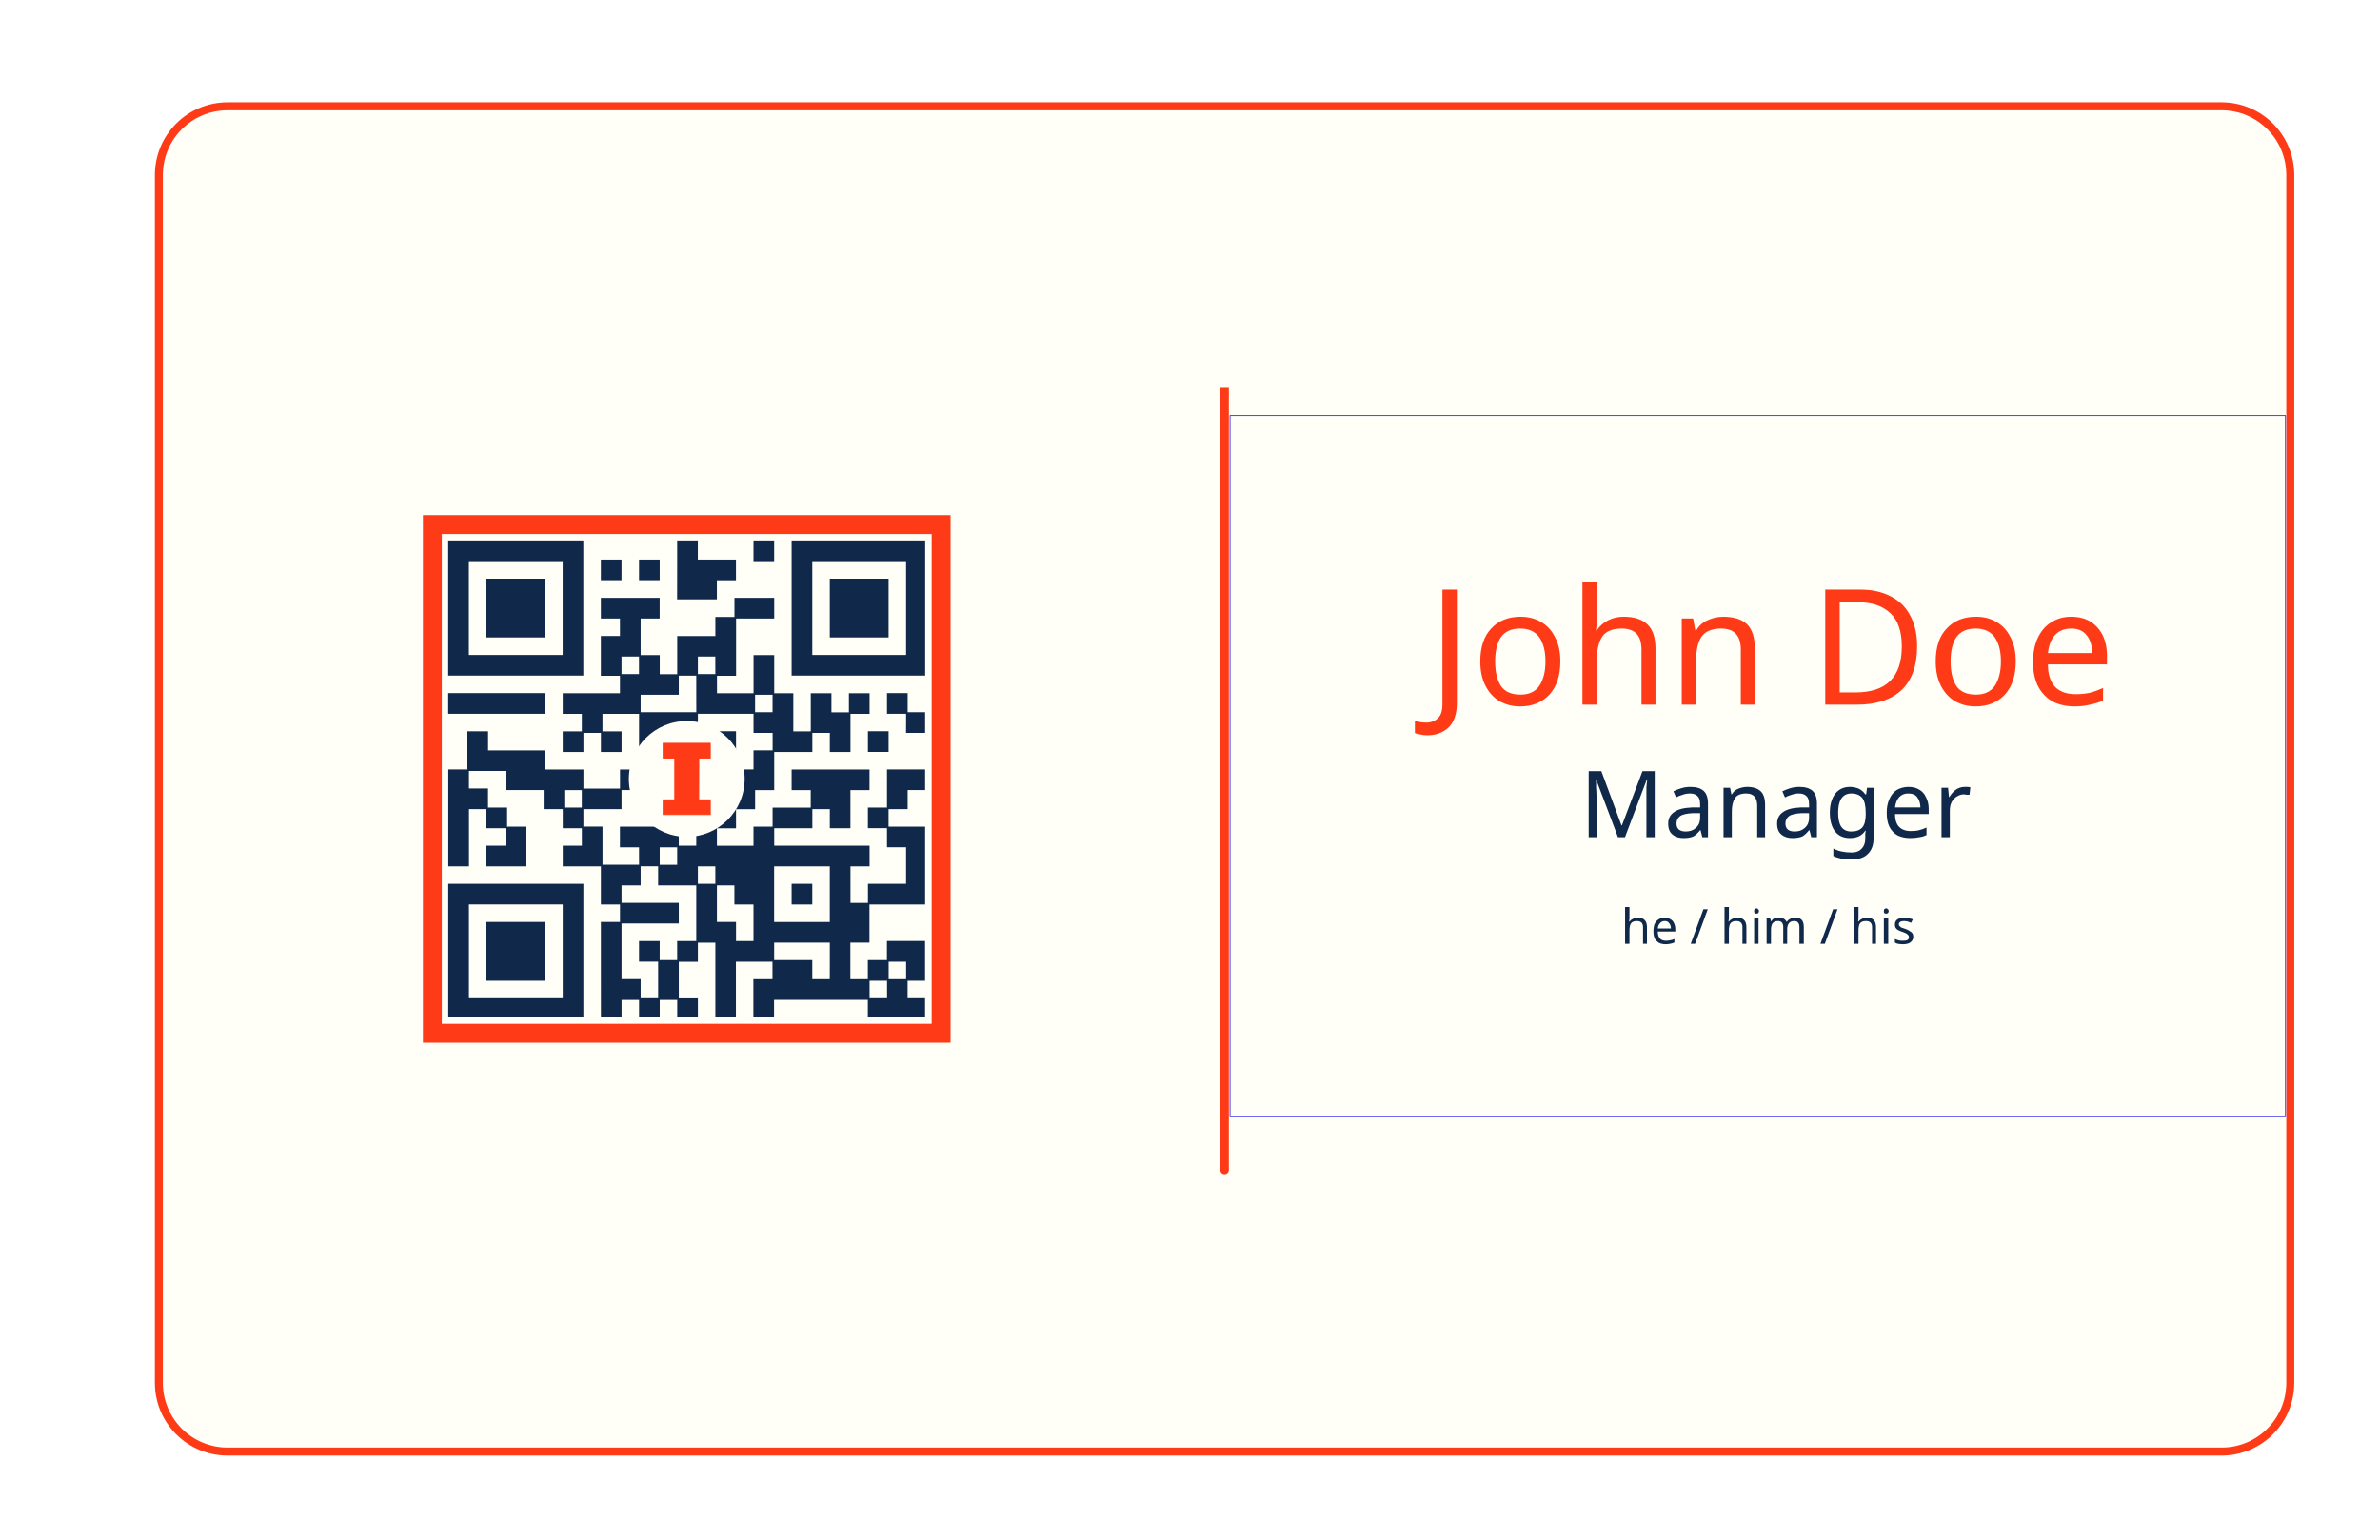
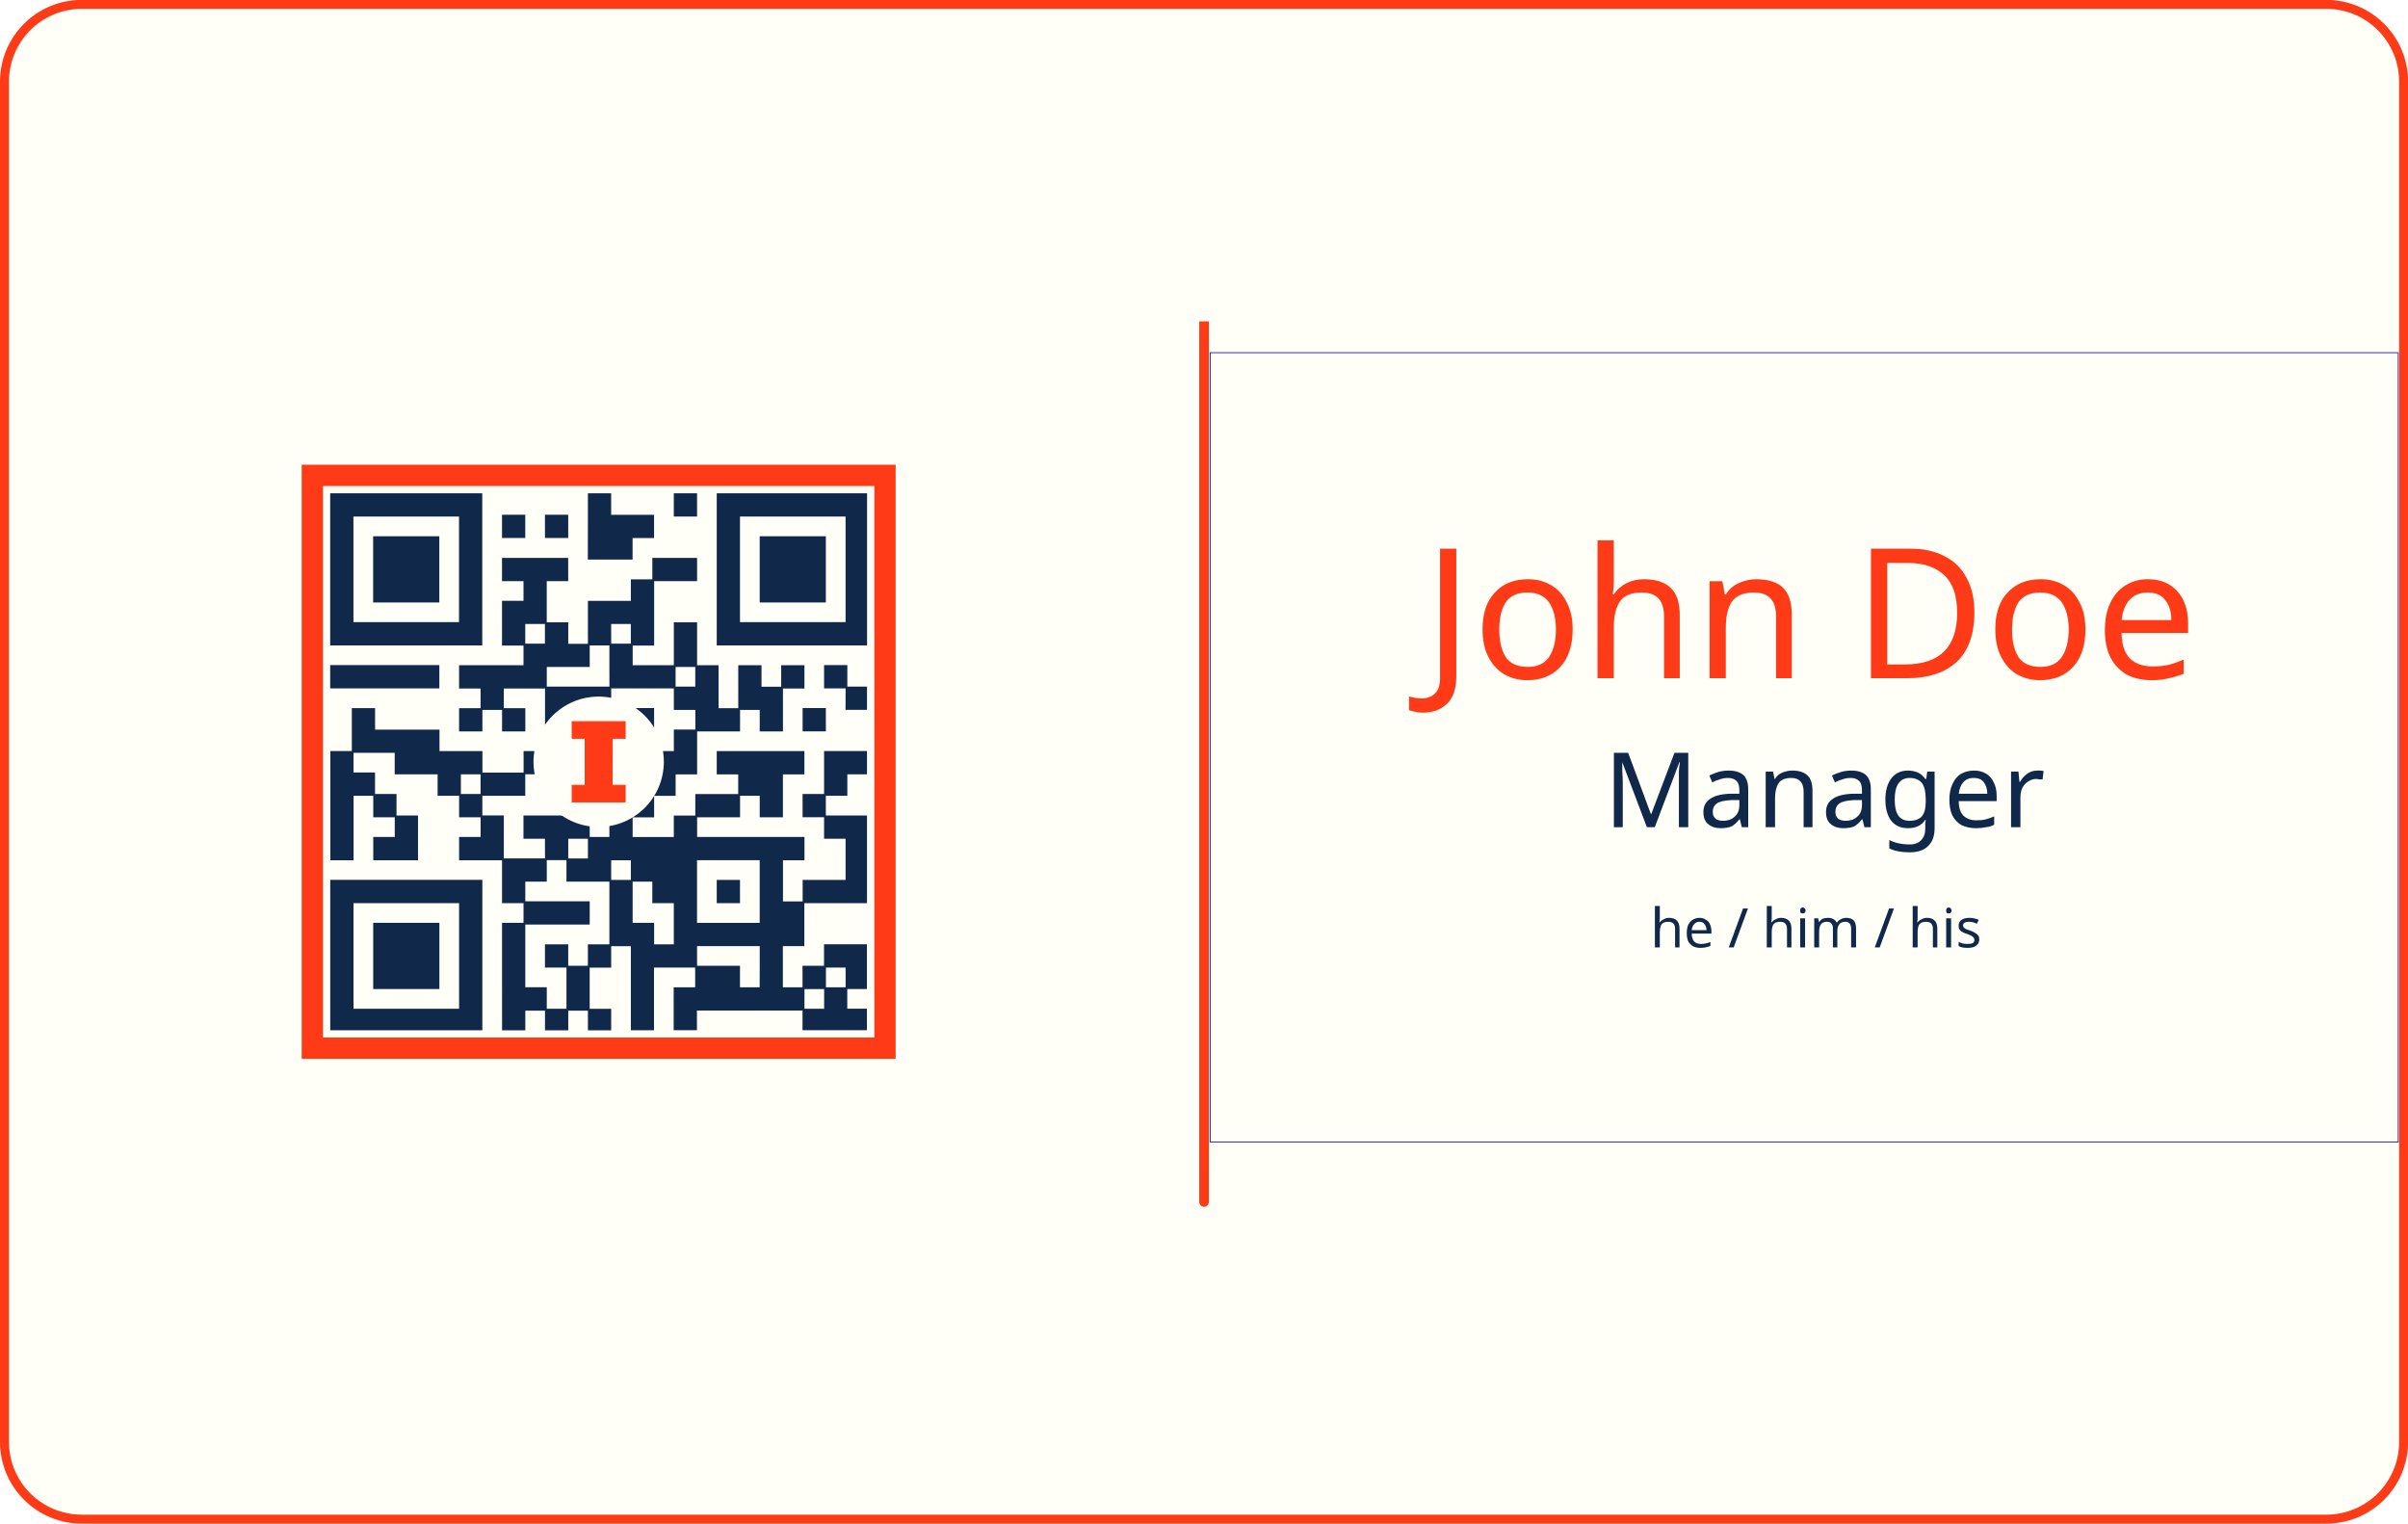
- <svg xmlns="http://www.w3.org/2000/svg" width="85mm" height="55mm" viewBox="0 0 85 55" version="1.1" id="svg2441">
+ <svg xmlns="http://www.w3.org/2000/svg" width="3.008in" height="1.903in" viewBox="0 0 76.403 48.336" version="1.1" id="svg2441">
  <defs id="defs2435" />
-   <g id="layer1" transform="translate(0,-242)">
-     <path style="opacity:1;fill:#fffff7;fill-opacity:1;stroke:#ff3b17;stroke-width:0.285;stroke-miterlimit:4;stroke-dasharray:none;stroke-opacity:1" d="m 8.132,245.797 c -1.362,0 -2.458,1.096 -2.458,2.458 v 43.14 c 0,1.362 1.096,2.458 2.458,2.458 H 79.338 c 1.362,0 2.458,-1.096 2.458,-2.458 v -43.14 c 0,-1.362 -1.096,-2.458 -2.458,-2.458 z" id="path1264-2-9-6" />
-     <rect y="260.74" x="15.442" height="18.17" width="18.17" id="rect1543-1" style="opacity:1;fill:#fffff7;fill-opacity:1;stroke:#ff3b17;stroke-width:0.675;stroke-miterlimit:4;stroke-dasharray:none;stroke-dashoffset:39.22;stroke-opacity:1" />
-     <path style="fill:none;stroke:#ff3b17;stroke-width:0.306px;stroke-linecap:butt;stroke-linejoin:miter;stroke-opacity:1" d="m 43.735,255.854 c 0,62.87 0,0 0,0 z" id="path1996" />
-     <path style="fill:#10294b;fill-opacity:1;stroke-width:0.057" d="m 16.01,275.957 v -2.385 h 2.413 2.413 v 2.385 2.385 h -2.413 -2.413 z m 4.088,0.028 v -1.675 h -1.675 -1.675 v 1.675 1.675 h 1.675 1.675 z m -2.725,0 v -1.05 h 1.05 1.05 v 1.05 1.05 h -1.05 -1.05 z m 4.088,0.653 v -1.703 h 0.341 0.341 v -0.312 -0.312 h -0.341 -0.341 v -0.681 -0.681 h -0.681 -0.681 v -0.369 -0.369 h 0.341 0.341 v -0.312 -0.312 h -0.341 -0.341 v -0.341 -0.341 H 19.758 19.417 v -0.341 -0.341 h -0.681 -0.681 v -0.341 -0.341 h -0.653 -0.653 v 0.312 0.312 H 17.089 17.43 v 0.341 0.341 h 0.341 0.341 v 0.341 0.341 h 0.341 0.341 v 0.71 0.71 h -0.71 -0.71 v -0.369 -0.369 h 0.341 0.341 v -0.312 -0.312 h -0.341 -0.341 v -0.341 -0.341 h -0.312 -0.312 v 1.022 1.022 h -0.369 -0.369 v -1.732 -1.732 h 0.341 0.341 v -0.681 -0.681 h 0.369 0.369 v 0.341 0.341 h 1.022 1.022 v 0.341 0.341 h 0.681 0.681 v 0.341 0.341 h 0.653 0.653 v -0.341 -0.341 h 0.681 0.681 v -0.312 -0.312 h -0.341 -0.341 v -0.681 -0.681 H 22.171 21.518 v 0.312 0.312 h 0.341 0.341 v 0.369 0.369 h -0.369 -0.369 v -0.341 -0.341 h -0.312 -0.312 v 0.341 0.341 H 20.467 20.098 v -0.369 -0.369 h 0.341 0.341 v -0.312 -0.312 h -0.341 -0.341 v -0.369 -0.369 h 1.022 1.022 v -0.312 -0.312 h -0.341 -0.341 v -0.71 -0.71 h 0.341 0.341 v -0.312 -0.312 h -0.341 -0.341 v -0.369 -0.369 h 1.05 1.05 v 0.369 0.369 H 23.221 22.881 v 0.653 0.653 h 0.341 0.341 v 0.341 0.341 h 0.312 0.312 v -0.681 -0.681 h 0.681 0.681 v -0.341 -0.341 h 0.341 0.341 v -0.341 -0.341 h 0.71 0.71 v 0.369 0.369 h -0.681 -0.681 v 1.022 1.022 h -0.341 -0.341 v 0.312 0.312 h 0.653 0.653 v -0.681 -0.681 h 0.369 0.369 v 0.681 0.681 h 0.341 0.341 v 0.681 0.681 h 0.312 0.312 v -0.681 -0.681 h 0.369 0.369 v 0.341 0.341 h 0.312 0.312 v -0.341 -0.341 h 0.369 0.369 v 0.369 0.369 h -0.341 -0.341 v 0.681 0.681 H 30.007 29.637 v -0.341 -0.341 h -0.312 -0.312 v 0.341 0.341 h -0.681 -0.681 v 0.681 0.681 h -0.341 -0.341 v 0.341 0.341 h -0.341 -0.341 v 0.341 0.341 h -0.341 -0.341 v 0.312 0.312 h 0.653 0.653 v -0.341 -0.341 h 0.341 0.341 v -0.341 -0.341 h 0.681 0.681 v -0.312 -0.312 h -0.341 -0.341 v -0.369 -0.369 h 1.391 1.391 v 0.369 0.369 h -0.341 -0.341 v 0.681 0.681 H 30.007 29.637 v -0.341 -0.341 h -0.312 -0.312 v 0.341 0.341 h -0.681 -0.681 v 0.312 0.312 h 1.703 1.703 v 0.369 0.369 h -0.341 -0.341 v 0.653 0.653 h 0.312 0.312 v -0.341 -0.341 h 0.681 0.681 v -0.653 -0.653 h -0.341 -0.341 v -0.341 -0.341 h -0.341 -0.341 v -0.369 -0.369 h 0.341 0.341 v -0.681 -0.681 h 0.681 0.681 v 0.369 0.369 h -0.312 -0.312 v 0.341 0.341 h -0.341 -0.341 v 0.312 0.312 h 0.653 0.653 v 1.391 1.391 h -0.994 -0.994 v 0.681 0.681 h -0.341 -0.341 v 0.653 0.653 h 0.312 0.312 v -0.341 -0.341 h 0.341 0.341 v -0.341 -0.341 h 0.681 0.681 v 0.71 0.71 h -0.312 -0.312 v 0.312 0.312 h 0.312 0.312 v 0.341 0.341 h -1.022 -1.022 v -0.312 -0.312 h -1.675 -1.675 v 0.312 0.312 h -0.369 -0.369 v -0.681 -0.681 h 0.341 0.341 v -0.312 -0.312 h -0.653 -0.653 v 0.994 0.994 H 25.918 25.549 v -1.334 -1.334 H 25.237 24.925 v 0.341 0.341 h -0.341 -0.341 v 0.653 0.653 h 0.341 0.341 v 0.341 0.341 h -0.369 -0.369 v -0.312 -0.312 H 23.874 23.562 v 0.312 0.312 h -0.369 -0.369 v -0.312 -0.312 h -0.312 -0.312 v 0.312 0.312 h -0.369 -0.369 z m 2.044,0.369 v -0.653 h -0.341 -0.341 v -0.369 -0.369 h 0.369 0.369 v 0.341 0.341 h 0.312 0.312 v -0.341 -0.341 h 0.341 0.341 v -0.994 -0.994 h -0.681 -0.681 v -0.341 -0.341 h -0.312 -0.312 v 0.341 0.341 h -0.341 -0.341 v 0.312 0.312 h 1.022 1.022 v 0.369 0.369 H 23.221 22.199 v 0.994 0.994 h 0.341 0.341 v 0.341 0.341 h 0.312 0.312 z m 8.176,0.341 v -0.312 h -0.312 -0.312 v 0.312 0.312 h 0.312 0.312 z m -2.044,-1.022 v -0.653 h -0.994 -0.994 v 0.312 0.312 h 0.681 0.681 v 0.341 0.341 h 0.312 0.312 z m 2.725,0.341 v -0.312 h -0.312 -0.312 v 0.312 0.312 h 0.312 0.312 z m -5.451,-1.703 v -0.653 h -0.341 -0.341 v -0.341 -0.341 h -0.312 -0.312 v 0.653 0.653 h 0.341 0.341 v 0.341 0.341 h 0.312 0.312 z m 2.725,-1.022 v -0.994 h -0.994 -0.994 v 0.994 0.994 h 0.994 0.994 z m -1.363,0 v -0.369 h 0.369 0.369 v 0.369 0.369 h -0.369 -0.369 z m -2.725,-0.681 v -0.312 H 25.237 24.925 v 0.312 0.312 h 0.312 0.312 z m -2.725,-0.681 v -0.312 h -0.341 -0.341 v -0.369 -0.369 h 1.022 1.022 v -0.341 -0.341 h 1.022 1.022 v -0.312 -0.312 H 25.549 24.868 v -0.369 -0.369 h 1.022 1.022 v -0.341 -0.341 h 0.341 0.341 v -0.312 -0.312 H 27.253 26.912 v -0.341 -0.341 H 25.918 24.925 v 0.312 0.312 h 0.681 0.681 v 0.369 0.369 h -0.71 -0.71 v -0.341 -0.341 h -0.653 -0.653 v 0.312 0.312 h 0.341 0.341 v 0.369 0.369 h -0.341 -0.341 v 0.341 0.341 h -0.681 -0.681 v 0.341 0.341 h -0.681 -0.681 v 0.312 0.312 h 0.341 0.341 v 0.681 0.681 h 0.653 0.653 z m 1.363,0 v -0.312 H 23.874 23.562 v 0.312 0.312 h 0.312 0.312 z m 0.681,-0.681 v -0.312 h -0.312 -0.312 v 0.312 0.312 h 0.312 0.312 z m -4.088,-1.363 v -0.312 H 20.467 20.155 v 0.312 0.312 h 0.312 0.312 z m 4.088,-3.748 v -0.653 h -0.312 -0.312 v 0.341 0.341 h -0.681 -0.681 v 0.312 0.312 h 0.994 0.994 z m 2.725,0.341 v -0.312 h -0.312 -0.312 v 0.312 0.312 h 0.312 0.312 z m -4.77,-1.363 v -0.312 h -0.312 -0.312 v 0.312 0.312 h 0.312 0.312 z m 2.725,0 v -0.312 H 25.237 24.925 v 0.312 0.312 h 0.312 0.312 z m 5.451,2.725 v -0.369 h 0.369 0.369 v 0.369 0.369 h -0.369 -0.369 z m 1.363,-0.653 v -0.341 h -0.341 -0.341 v -0.369 -0.369 h 0.369 0.369 v 0.341 0.341 h 0.312 0.312 v 0.369 0.369 h -0.341 -0.341 z m -16.353,-0.71 v -0.369 h 1.732 1.732 v 0.369 0.369 h -1.732 -1.732 z m 0,-3.407 v -2.413 h 2.413 2.413 v 2.413 2.413 h -2.413 -2.413 z m 4.088,0 v -1.675 h -1.675 -1.675 v 1.675 1.675 h 1.675 1.675 z m -2.725,0 v -1.05 h 1.05 1.05 v 1.05 1.05 h -1.05 -1.05 z m 10.902,0 v -2.413 h 2.385 2.385 v 2.413 2.413 h -2.385 -2.385 z m 4.088,0 v -1.675 h -1.675 -1.675 v 1.675 1.675 h 1.675 1.675 z m -2.725,0 v -1.05 h 1.05 1.05 v 1.05 1.05 h -1.05 -1.05 z m -5.451,-1.363 v -1.05 h 0.369 0.369 v 0.341 0.341 h 0.681 0.681 v 0.369 0.369 h -0.341 -0.341 v 0.341 0.341 h -0.71 -0.71 z m -2.725,0 v -0.369 h 0.369 0.369 v 0.369 0.369 h -0.369 -0.369 z m 1.363,0 v -0.369 h 0.369 0.369 v 0.369 0.369 h -0.369 -0.369 z m 4.088,-0.681 v -0.369 h 0.369 0.369 v 0.369 0.369 h -0.369 -0.369 z" id="path2842-3" />
-     <g id="g2868-6-3" transform="matrix(0.5667744,0,0,0.5667744,-114.8611,108.316)">
+   <g id="layer1" transform="translate(0,-248.6638)">
+     <path style="opacity:1;fill:#fffff7;fill-opacity:1;stroke:#ff3b17;stroke-width:0.285;stroke-miterlimit:4;stroke-dasharray:none;stroke-opacity:1" d="m 2.6,248.802 c -1.362,0 -2.458,1.096 -2.458,2.458 v 43.14 c 0,1.362 1.096,2.458 2.458,2.458 H 73.806 c 1.362,0 2.458,-1.096 2.458,-2.458 v -43.14 c 0,-1.362 -1.096,-2.458 -2.458,-2.458 z" id="path1264-2-9-6" />
+     <rect y="263.745" x="9.91" height="18.17" width="18.17" id="rect1543-1" style="opacity:1;fill:#fffff7;fill-opacity:1;stroke:#ff3b17;stroke-width:0.675;stroke-miterlimit:4;stroke-dasharray:none;stroke-dashoffset:39.22;stroke-opacity:1" />
+     <path style="fill:none;stroke:#ff3b17;stroke-width:0.306px;stroke-linecap:butt;stroke-linejoin:miter;stroke-opacity:1" d="m 38.203,258.859 c 0,62.87 0,0 0,0 z" id="path1996" />
+     <path style="fill:#10294b;fill-opacity:1;stroke-width:0.057" d="m 10.478,278.962 v -2.385 h 2.413 2.413 v 2.385 2.385 h -2.413 -2.413 z m 4.088,0.028 v -1.675 h -1.675 -1.675 v 1.675 1.675 h 1.675 1.675 z m -2.725,0 v -1.05 h 1.05 1.05 v 1.05 1.05 h -1.05 -1.05 z m 4.088,0.653 v -1.703 h 0.341 0.341 v -0.312 -0.312 h -0.341 -0.341 v -0.681 -0.681 h -0.681 -0.681 v -0.369 -0.369 h 0.341 0.341 v -0.312 -0.312 h -0.341 -0.341 v -0.341 -0.341 H 14.225 13.885 v -0.341 -0.341 h -0.681 -0.681 v -0.341 -0.341 h -0.653 -0.653 v 0.312 0.312 h 0.341 0.341 v 0.341 0.341 h 0.341 0.341 v 0.341 0.341 h 0.341 0.341 v 0.71 0.71 h -0.71 -0.71 v -0.369 -0.369 h 0.341 0.341 v -0.312 -0.312 h -0.341 -0.341 v -0.341 -0.341 h -0.312 -0.312 v 1.022 1.022 h -0.369 -0.369 v -1.732 -1.732 h 0.341 0.341 v -0.681 -0.681 h 0.369 0.369 v 0.341 0.341 h 1.022 1.022 v 0.341 0.341 h 0.681 0.681 v 0.341 0.341 h 0.653 0.653 v -0.341 -0.341 h 0.681 0.681 v -0.312 -0.312 h -0.341 -0.341 v -0.681 -0.681 H 16.639 15.986 v 0.312 0.312 h 0.341 0.341 v 0.369 0.369 h -0.369 -0.369 v -0.341 -0.341 h -0.312 -0.312 v 0.341 0.341 H 14.935 14.566 v -0.369 -0.369 h 0.341 0.341 v -0.312 -0.312 h -0.341 -0.341 v -0.369 -0.369 h 1.022 1.022 v -0.312 -0.312 h -0.341 -0.341 v -0.71 -0.71 h 0.341 0.341 v -0.312 -0.312 h -0.341 -0.341 v -0.369 -0.369 h 1.05 1.05 v 0.369 0.369 H 17.689 17.348 v 0.653 0.653 h 0.341 0.341 v 0.341 0.341 h 0.312 0.312 v -0.681 -0.681 h 0.681 0.681 v -0.341 -0.341 h 0.341 0.341 v -0.341 -0.341 h 0.71 0.71 v 0.369 0.369 h -0.681 -0.681 v 1.022 1.022 h -0.341 -0.341 v 0.312 0.312 h 0.653 0.653 v -0.681 -0.681 h 0.369 0.369 v 0.681 0.681 h 0.341 0.341 v 0.681 0.681 h 0.312 0.312 v -0.681 -0.681 h 0.369 0.369 v 0.341 0.341 h 0.312 0.312 v -0.341 -0.341 h 0.369 0.369 v 0.369 0.369 h -0.341 -0.341 v 0.681 0.681 H 24.474 24.105 v -0.341 -0.341 h -0.312 -0.312 v 0.341 0.341 h -0.681 -0.681 v 0.681 0.681 h -0.341 -0.341 v 0.341 0.341 h -0.341 -0.341 v 0.341 0.341 h -0.341 -0.341 v 0.312 0.312 h 0.653 0.653 v -0.341 -0.341 h 0.341 0.341 v -0.341 -0.341 h 0.681 0.681 v -0.312 -0.312 h -0.341 -0.341 v -0.369 -0.369 h 1.391 1.391 v 0.369 0.369 h -0.341 -0.341 v 0.681 0.681 H 24.474 24.105 v -0.341 -0.341 h -0.312 -0.312 v 0.341 0.341 h -0.681 -0.681 v 0.312 0.312 h 1.703 1.703 v 0.369 0.369 h -0.341 -0.341 v 0.653 0.653 h 0.312 0.312 v -0.341 -0.341 h 0.681 0.681 v -0.653 -0.653 h -0.341 -0.341 v -0.341 -0.341 h -0.341 -0.341 v -0.369 -0.369 h 0.341 0.341 v -0.681 -0.681 h 0.681 0.681 v 0.369 0.369 h -0.312 -0.312 v 0.341 0.341 h -0.341 -0.341 v 0.312 0.312 h 0.653 0.653 v 1.391 1.391 h -0.994 -0.994 v 0.681 0.681 h -0.341 -0.341 v 0.653 0.653 h 0.312 0.312 v -0.341 -0.341 h 0.341 0.341 v -0.341 -0.341 h 0.681 0.681 v 0.71 0.71 h -0.312 -0.312 v 0.312 0.312 h 0.312 0.312 v 0.341 0.341 h -1.022 -1.022 v -0.312 -0.312 h -1.675 -1.675 v 0.312 0.312 h -0.369 -0.369 v -0.681 -0.681 h 0.341 0.341 v -0.312 -0.312 h -0.653 -0.653 v 0.994 0.994 H 20.386 20.017 v -1.334 -1.334 H 19.705 19.392 v 0.341 0.341 h -0.341 -0.341 v 0.653 0.653 h 0.341 0.341 v 0.341 0.341 h -0.369 -0.369 v -0.312 -0.312 H 18.342 18.03 v 0.312 0.312 h -0.369 -0.369 v -0.312 -0.312 h -0.312 -0.312 v 0.312 0.312 h -0.369 -0.369 z m 2.044,0.369 v -0.653 h -0.341 -0.341 v -0.369 -0.369 h 0.369 0.369 v 0.341 0.341 h 0.312 0.312 v -0.341 -0.341 h 0.341 0.341 v -0.994 -0.994 h -0.681 -0.681 v -0.341 -0.341 h -0.312 -0.312 v 0.341 0.341 h -0.341 -0.341 v 0.312 0.312 h 1.022 1.022 v 0.369 0.369 H 17.689 16.667 v 0.994 0.994 h 0.341 0.341 v 0.341 0.341 h 0.312 0.312 z m 8.176,0.341 v -0.312 h -0.312 -0.312 v 0.312 0.312 h 0.312 0.312 z m -2.044,-1.022 v -0.653 h -0.994 -0.994 v 0.312 0.312 h 0.681 0.681 v 0.341 0.341 h 0.312 0.312 z m 2.725,0.341 v -0.312 h -0.312 -0.312 v 0.312 0.312 h 0.312 0.312 z m -5.451,-1.703 v -0.653 h -0.341 -0.341 v -0.341 -0.341 h -0.312 -0.312 v 0.653 0.653 h 0.341 0.341 v 0.341 0.341 h 0.312 0.312 z m 2.725,-1.022 v -0.994 h -0.994 -0.994 v 0.994 0.994 h 0.994 0.994 z m -1.363,0 v -0.369 h 0.369 0.369 v 0.369 0.369 h -0.369 -0.369 z m -2.725,-0.681 v -0.312 H 19.705 19.392 v 0.312 0.312 h 0.312 0.312 z m -2.725,-0.681 v -0.312 h -0.341 -0.341 v -0.369 -0.369 h 1.022 1.022 v -0.341 -0.341 h 1.022 1.022 v -0.312 -0.312 H 20.017 19.336 v -0.369 -0.369 h 1.022 1.022 v -0.341 -0.341 h 0.341 0.341 v -0.312 -0.312 H 21.72 21.38 v -0.341 -0.341 H 20.386 19.392 v 0.312 0.312 h 0.681 0.681 v 0.369 0.369 h -0.71 -0.71 v -0.341 -0.341 h -0.653 -0.653 v 0.312 0.312 h 0.341 0.341 v 0.369 0.369 h -0.341 -0.341 v 0.341 0.341 h -0.681 -0.681 v 0.341 0.341 h -0.681 -0.681 v 0.312 0.312 h 0.341 0.341 v 0.681 0.681 h 0.653 0.653 z m 1.363,0 v -0.312 H 18.342 18.03 v 0.312 0.312 h 0.312 0.312 z m 0.681,-0.681 v -0.312 h -0.312 -0.312 v 0.312 0.312 h 0.312 0.312 z m -4.088,-1.363 v -0.312 H 14.935 14.623 v 0.312 0.312 h 0.312 0.312 z m 4.088,-3.748 v -0.653 h -0.312 -0.312 v 0.341 0.341 h -0.681 -0.681 v 0.312 0.312 h 0.994 0.994 z m 2.725,0.341 v -0.312 h -0.312 -0.312 v 0.312 0.312 h 0.312 0.312 z m -4.77,-1.363 v -0.312 h -0.312 -0.312 v 0.312 0.312 h 0.312 0.312 z m 2.725,0 v -0.312 H 19.705 19.392 v 0.312 0.312 h 0.312 0.312 z m 5.451,2.725 v -0.369 h 0.369 0.369 v 0.369 0.369 h -0.369 -0.369 z m 1.363,-0.653 v -0.341 h -0.341 -0.341 v -0.369 -0.369 h 0.369 0.369 v 0.341 0.341 h 0.312 0.312 v 0.369 0.369 h -0.341 -0.341 z m -16.353,-0.71 v -0.369 h 1.732 1.732 v 0.369 0.369 h -1.732 -1.732 z m 0,-3.407 v -2.413 h 2.413 2.413 v 2.413 2.413 h -2.413 -2.413 z m 4.088,0 v -1.675 h -1.675 -1.675 v 1.675 1.675 h 1.675 1.675 z m -2.725,0 v -1.05 h 1.05 1.05 v 1.05 1.05 h -1.05 -1.05 z m 10.902,0 v -2.413 h 2.385 2.385 v 2.413 2.413 h -2.385 -2.385 z m 4.088,0 v -1.675 h -1.675 -1.675 v 1.675 1.675 h 1.675 1.675 z m -2.725,0 v -1.05 h 1.05 1.05 v 1.05 1.05 h -1.05 -1.05 z m -5.451,-1.363 v -1.05 h 0.369 0.369 v 0.341 0.341 h 0.681 0.681 v 0.369 0.369 h -0.341 -0.341 v 0.341 0.341 h -0.71 -0.71 z m -2.725,0 v -0.369 h 0.369 0.369 v 0.369 0.369 h -0.369 -0.369 z m 1.363,0 v -0.369 h 0.369 0.369 v 0.369 0.369 h -0.369 -0.369 z m 4.088,-0.681 v -0.369 h 0.369 0.369 v 0.369 0.369 h -0.369 -0.369 z" id="path2842-3" />
+     <g id="g2868-6-3" transform="matrix(0.5667744,0,0,0.5667744,-120.3934,111.3214)">
      <g id="g2863-7-8" transform="matrix(0.5416667,0,0,0.5416667,111.047,132.2793)">
        <circle r="6.735" cy="281.874" cx="249.02" id="path2859-6-3" style="opacity:1;fill:#fffff7;fill-opacity:1;stroke:none;stroke-width:0.823;stroke-miterlimit:4;stroke-dasharray:none;stroke-dashoffset:39.22;stroke-opacity:1" />
        <path style="opacity:1;fill:#ff3b17;fill-opacity:1;stroke:#ff3b17;stroke-width:0.106;stroke-miterlimit:4;stroke-dasharray:none;stroke-opacity:1" d="m 246.281,277.73 h 2.738 2.738 v 0.856 0.86 l -0.754,-0.004 -0.58,0.004 -0.011,4.863 1.346,-0.002 v 0.856 0.856 h -2.738 -2.738 v -0.856 -0.853 h 1.345 v -4.863 l -0.592,-0.004 h -0.754 v -0.856 z" id="I-4-0-7" />
      </g>
    </g>
-     <text xml:space="preserve" style="font-style:normal;font-variant:normal;font-weight:normal;font-stretch:normal;font-size:5.746px;line-height:1.25;font-family:'Khmer OS';-inkscape-font-specification:'Khmer OS';letter-spacing:0px;word-spacing:0px;fill:#ff3b17;fill-opacity:1;stroke:none;stroke-width:0.239" x="50.986" y="267.171" id="name">
-       <tspan x="50.986" y="267.171" id="tspan950" style="stroke-width:0.239">
-         <tspan x="50.986" y="267.171" id="tspan948" style="stroke-width:0.239">John Doe</tspan>
+     <text xml:space="preserve" style="font-style:normal;font-variant:normal;font-weight:normal;font-stretch:normal;font-size:5.746px;line-height:1.25;font-family:Kalimati;-inkscape-font-specification:Kalimati;letter-spacing:0px;word-spacing:0px;fill:#ff3b17;fill-opacity:1;stroke:none;stroke-width:0.239;" x="45.16" y="270.177" id="name">
+       <tspan x="45.16" y="270.177" id="tspan950" style="stroke-width:0.239;-inkscape-font-specification:Kalimati;font-family:Kalimati;font-weight:normal;font-style:normal;font-stretch:normal;font-variant:normal;">
+         <tspan x="45.16" y="270.177" id="tspan948" style="stroke-width:0.239;-inkscape-font-specification:Kalimati;font-family:Kalimati;font-weight:normal;font-style:normal;font-stretch:normal;font-variant:normal;">John Doe</tspan>
      </tspan>
    </text>
-     <text xml:space="preserve" style="font-style:normal;font-variant:normal;font-weight:normal;font-stretch:normal;font-size:3.302px;line-height:1.25;font-family:'Khmer OS';-inkscape-font-specification:'Khmer OS';letter-spacing:0px;word-spacing:0px;fill:#10294b;fill-opacity:1;stroke:none;stroke-width:0.138" x="56.426" y="271.905" id="text946">
-       <tspan x="56.426" y="271.905" id="tspan944" style="stroke-width:0.138">
-         <tspan x="56.426" y="271.905" id="tspan942" style="stroke-width:0.138">Manager</tspan>
+     <text xml:space="preserve" style="font-style:normal;font-variant:normal;font-weight:normal;font-stretch:normal;font-size:3.302px;line-height:1.25;font-family:'Khmer OS';-inkscape-font-specification:'Khmer OS';letter-spacing:0px;word-spacing:0px;fill:#10294b;fill-opacity:1;stroke:none;stroke-width:0.138" x="50.894" y="274.91" id="text946">
+       <tspan x="50.894" y="274.91" id="tspan944" style="stroke-width:0.138">
+         <tspan x="50.894" y="274.91" id="tspan942" style="stroke-width:0.138">Manager</tspan>
      </tspan>
    </text>
-     <text xml:space="preserve" style="font-style:normal;font-variant:normal;font-weight:normal;font-stretch:normal;font-size:1.713px;line-height:1.25;font-family:'Khmer OS';-inkscape-font-specification:'Khmer OS';letter-spacing:0px;word-spacing:0px;fill:#10294b;fill-opacity:1;stroke:none;stroke-width:0.071" x="57.898" y="275.713" id="text940">
-       <tspan x="57.898" y="275.713" id="tspan938" style="stroke-width:0.071">
-         <tspan x="57.898" y="275.713" id="tspan936" style="stroke-width:0.071">he / him / his</tspan>
+     <text xml:space="preserve" style="font-style:normal;font-variant:normal;font-weight:normal;font-stretch:normal;font-size:1.713px;line-height:1.25;font-family:'Khmer OS';-inkscape-font-specification:'Khmer OS';letter-spacing:0px;word-spacing:0px;fill:#10294b;fill-opacity:1;stroke:none;stroke-width:0.071" x="52.366" y="278.718" id="text940">
+       <tspan x="52.366" y="278.718" id="tspan938" style="stroke-width:0.071">
+         <tspan x="52.366" y="278.718" id="tspan936" style="stroke-width:0.071">he / him / his</tspan>
      </tspan>
    </text>
-     <rect style="opacity:1;fill:none;fill-opacity:1;stroke:#0000f6;stroke-width:0.025;stroke-miterlimit:4;stroke-dasharray:none;stroke-dashoffset:39.22;stroke-opacity:1" id="positioner" width="37.696" height="25.042" x="43.93" y="256.847" />
+     <rect style="opacity:1;fill:none;fill-opacity:1;stroke:#0000f6;stroke-width:0.025;stroke-miterlimit:4;stroke-dasharray:none;stroke-dashoffset:39.22;stroke-opacity:1" id="positioner" width="37.696" height="25.042" x="38.397" y="259.852" />
  </g>
</svg>
